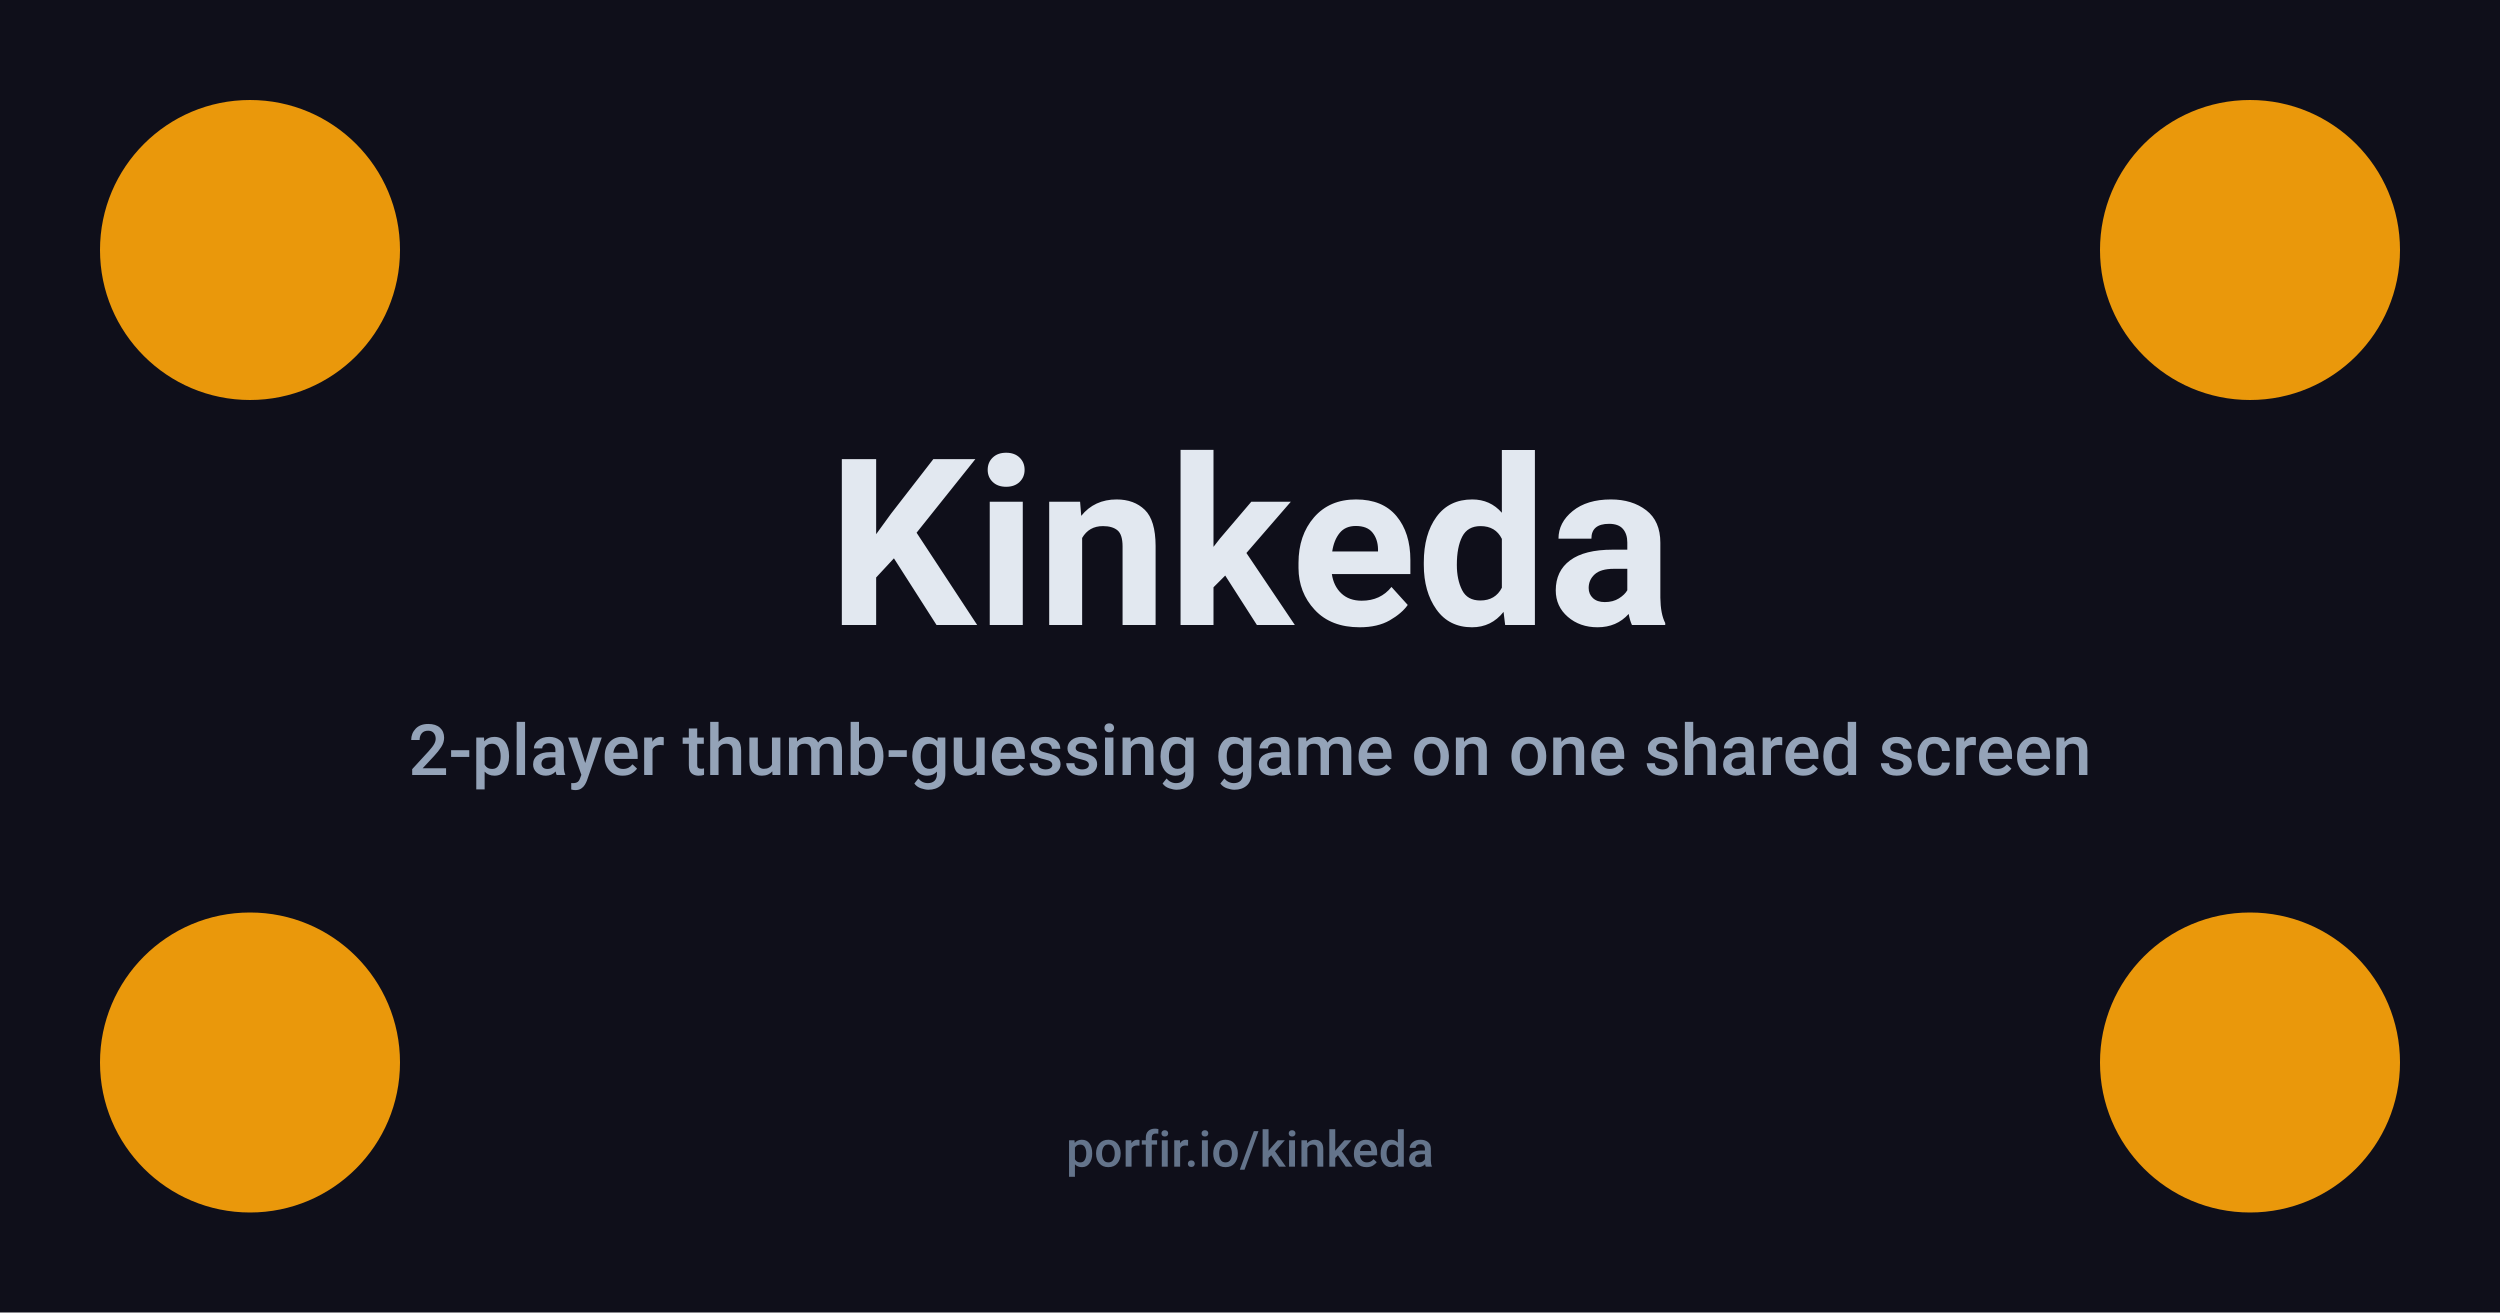
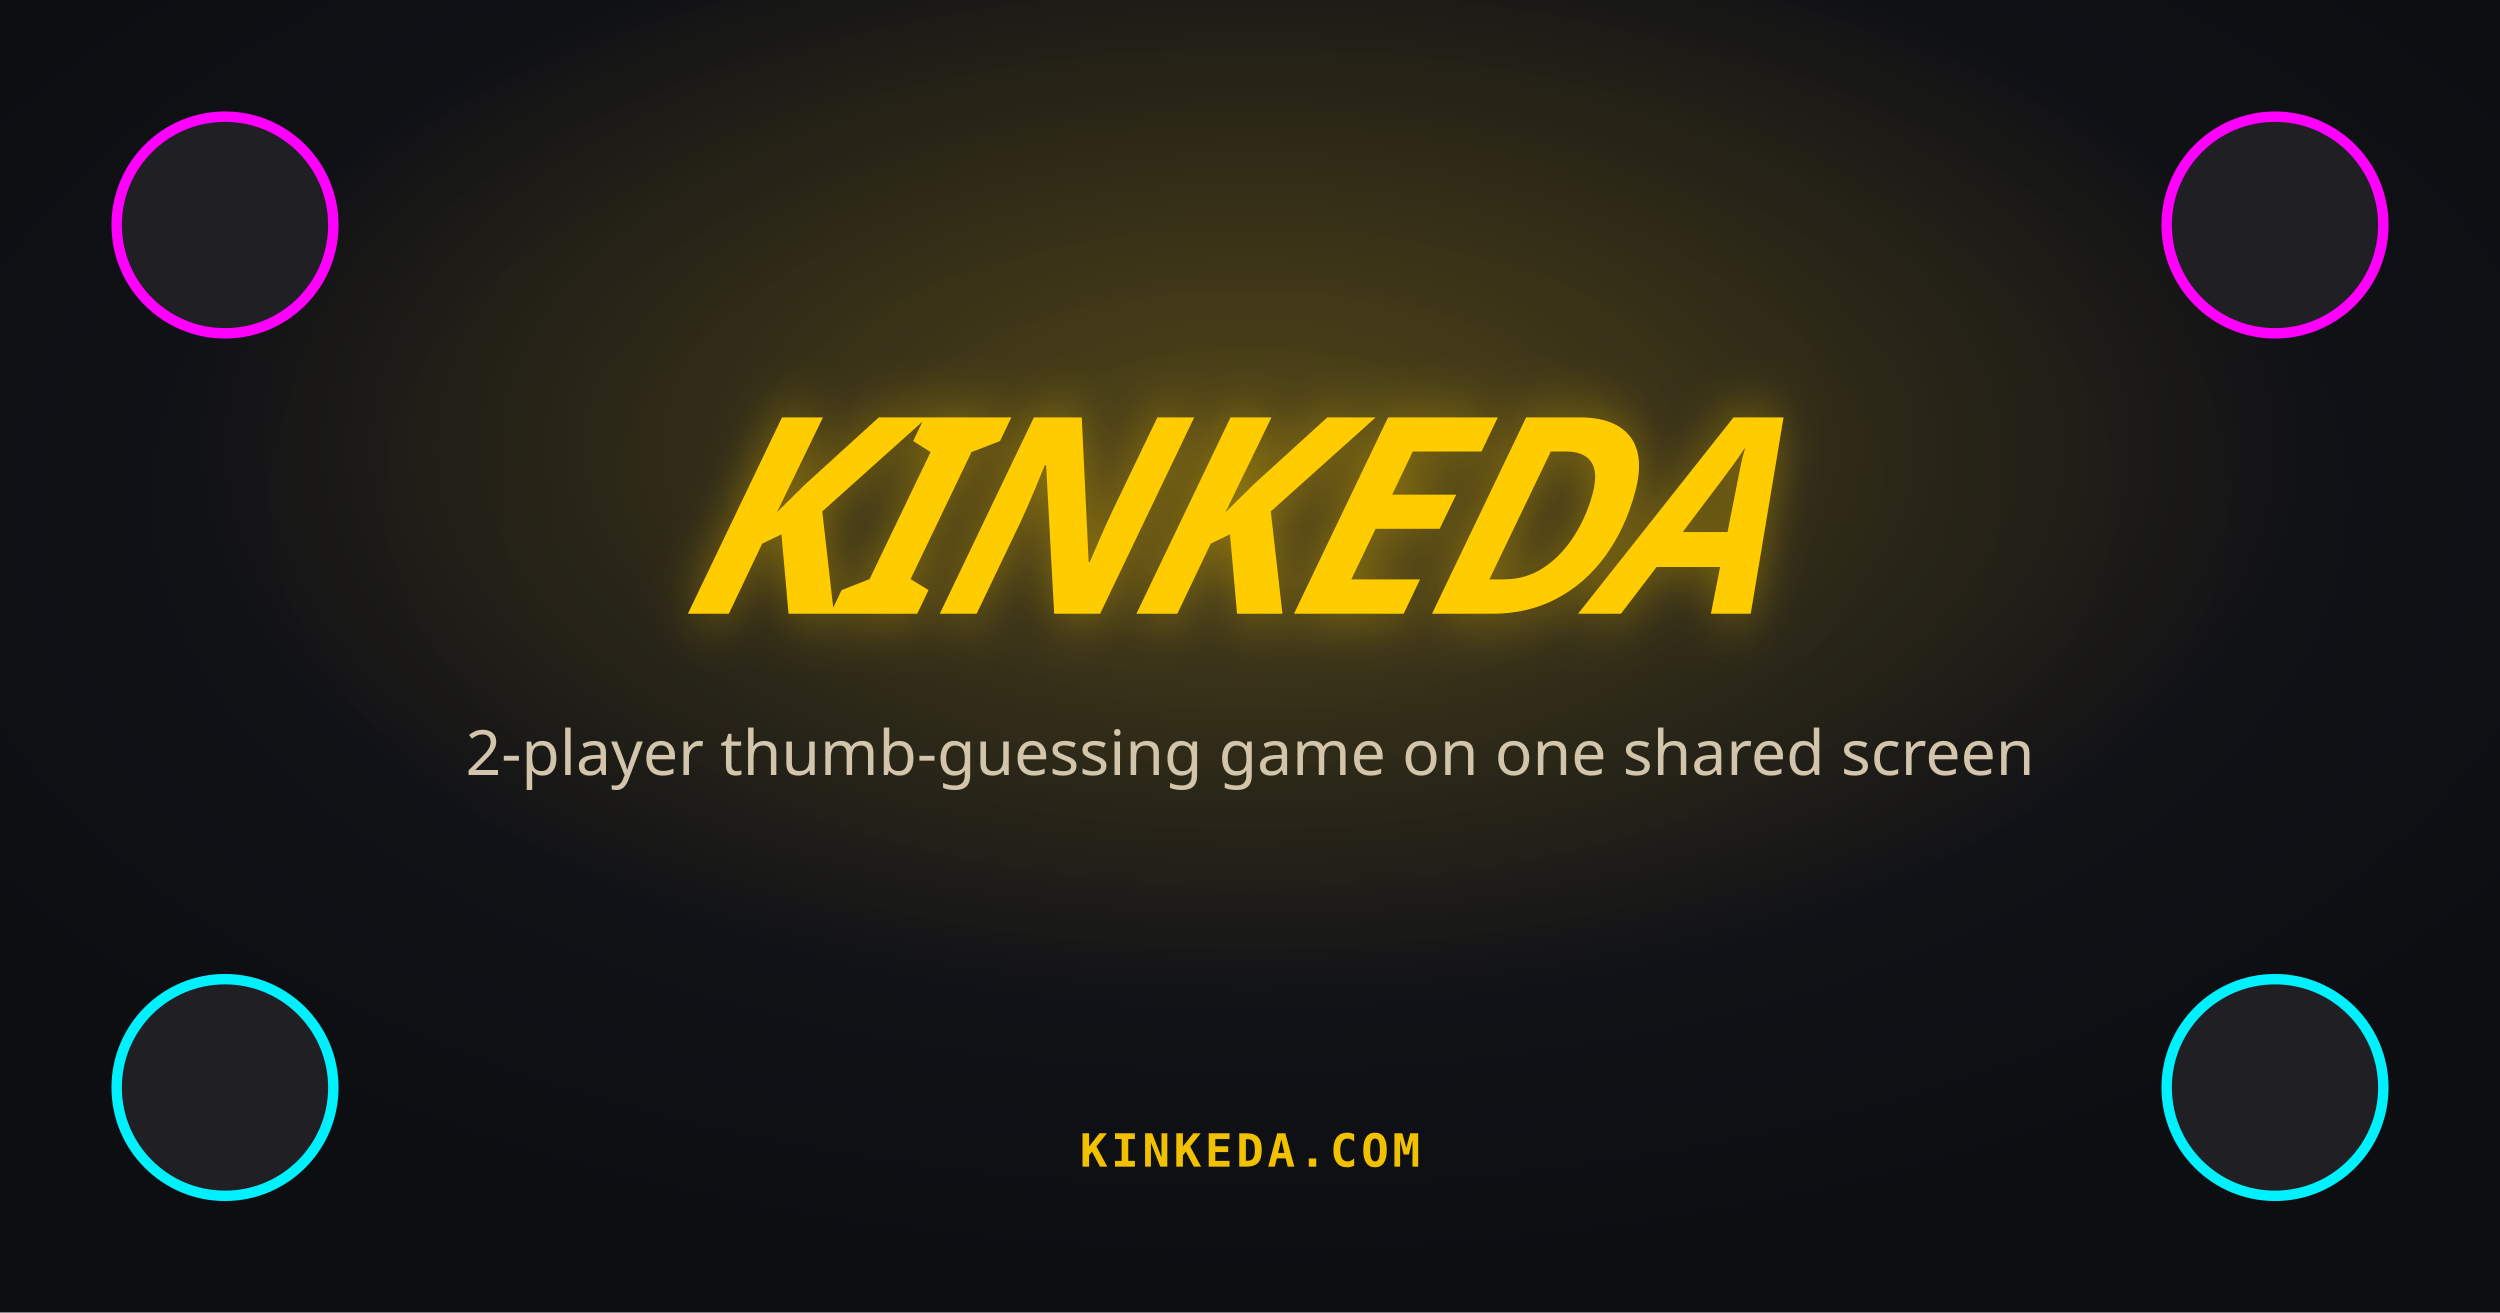
<svg xmlns="http://www.w3.org/2000/svg" width="1200" height="630" viewBox="0 0 1200 630" fill="none">
-   <rect width="1200" height="630" fill="#0f0f1a" />
-   <circle cx="120" cy="120" r="72" fill="#f59e0b" opacity="0.95" />
-   <circle cx="1080" cy="120" r="72" fill="#f59e0b" opacity="0.95" />
-   <circle cx="120" cy="510" r="72" fill="#f59e0b" opacity="0.95" />
-   <circle cx="1080" cy="510" r="72" fill="#f59e0b" opacity="0.95" />
-   <text x="600" y="300" text-anchor="middle" font-family="system-ui,-apple-system,BlinkMacSystemFont,Segoe UI,Roboto,sans-serif" font-size="112" font-weight="700" fill="#e2e8f0">Kinkeda</text>
-   <text x="600" y="372" text-anchor="middle" font-family="system-ui,-apple-system,BlinkMacSystemFont,Segoe UI,Roboto,sans-serif" font-size="34" font-weight="500" fill="#94a3b8">2-player thumb-guessing game on one shared screen</text>
-   <text x="600" y="560" text-anchor="middle" font-family="system-ui,-apple-system,BlinkMacSystemFont,Segoe UI,Roboto,sans-serif" font-size="24" font-weight="500" fill="#64748b">porfir.io/kinkeda</text>
+   <defs>
+     <radialGradient id="bg" cx="50%" cy="38%" r="85%">
+       <stop offset="0%" stop-color="#1a1b20" />
+       <stop offset="70%" stop-color="#0d0e12" />
+       <stop offset="100%" stop-color="#0d0e12" />
+     </radialGradient>
+     <radialGradient id="goldGlow" cx="50%" cy="34%" r="42%">
+       <stop offset="0%" stop-color="#ffcc00" stop-opacity="0.25" />
+       <stop offset="100%" stop-color="#ffcc00" stop-opacity="0" />
+     </radialGradient>
+     <filter id="neonGold" x="-30%" y="-30%" width="160%" height="160%">
+       <feDropShadow dx="0" dy="0" stdDeviation="4" flood-color="#ffcc00" flood-opacity="0.6" />
+       <feDropShadow dx="0" dy="0" stdDeviation="14" flood-color="#ffcc00" flood-opacity="0.4" />
+     </filter>
+     <linearGradient id="divider" x1="0" y1="0" x2="1200" y2="0">
+       <stop offset="0%" stop-color="#4e4632" stop-opacity="0" />
+       <stop offset="50%" stop-color="#9a9078" />
+       <stop offset="100%" stop-color="#4e4632" stop-opacity="0" />
+     </linearGradient>
+   </defs>
+   <rect width="1200" height="630" fill="url(#bg)" />
+   <rect width="1200" height="630" fill="url(#goldGlow)" />
+   <circle cx="108" cy="108" r="52" fill="#1f1f24" stroke="#ff00ff" stroke-width="5" />
+   <circle cx="1092" cy="108" r="52" fill="#1f1f24" stroke="#ff00ff" stroke-width="5" />
+   <circle cx="108" cy="522" r="52" fill="#1f1f24" stroke="#00f1fe" stroke-width="5" />
+   <circle cx="1092" cy="522" r="52" fill="#1f1f24" stroke="#00f1fe" stroke-width="5" />
+   <g transform="translate(600 248) skewX(-15)" filter="url(#neonGold)">
+     <text text-anchor="middle" dominant-baseline="middle" font-family="Anybody, sans-serif" font-size="132" font-weight="900" font-style="italic" fill="#ffcc00" letter-spacing="-0.04em">KINKEDA</text>
+   </g>
+   <rect x="360" y="318" width="480" height="2" fill="url(#divider)" />
+   <text x="600" y="372" text-anchor="middle" font-family="Hanken Grotesk, sans-serif" font-size="30" font-weight="400" fill="#d2c5ab">2-player thumb-guessing game on one shared screen</text>
+   <text x="600" y="560" text-anchor="middle" font-family="JetBrains Mono, monospace" font-size="22" font-weight="700" fill="#f1c100" letter-spacing="0.08em">KINKEDA.COM</text>
</svg>
